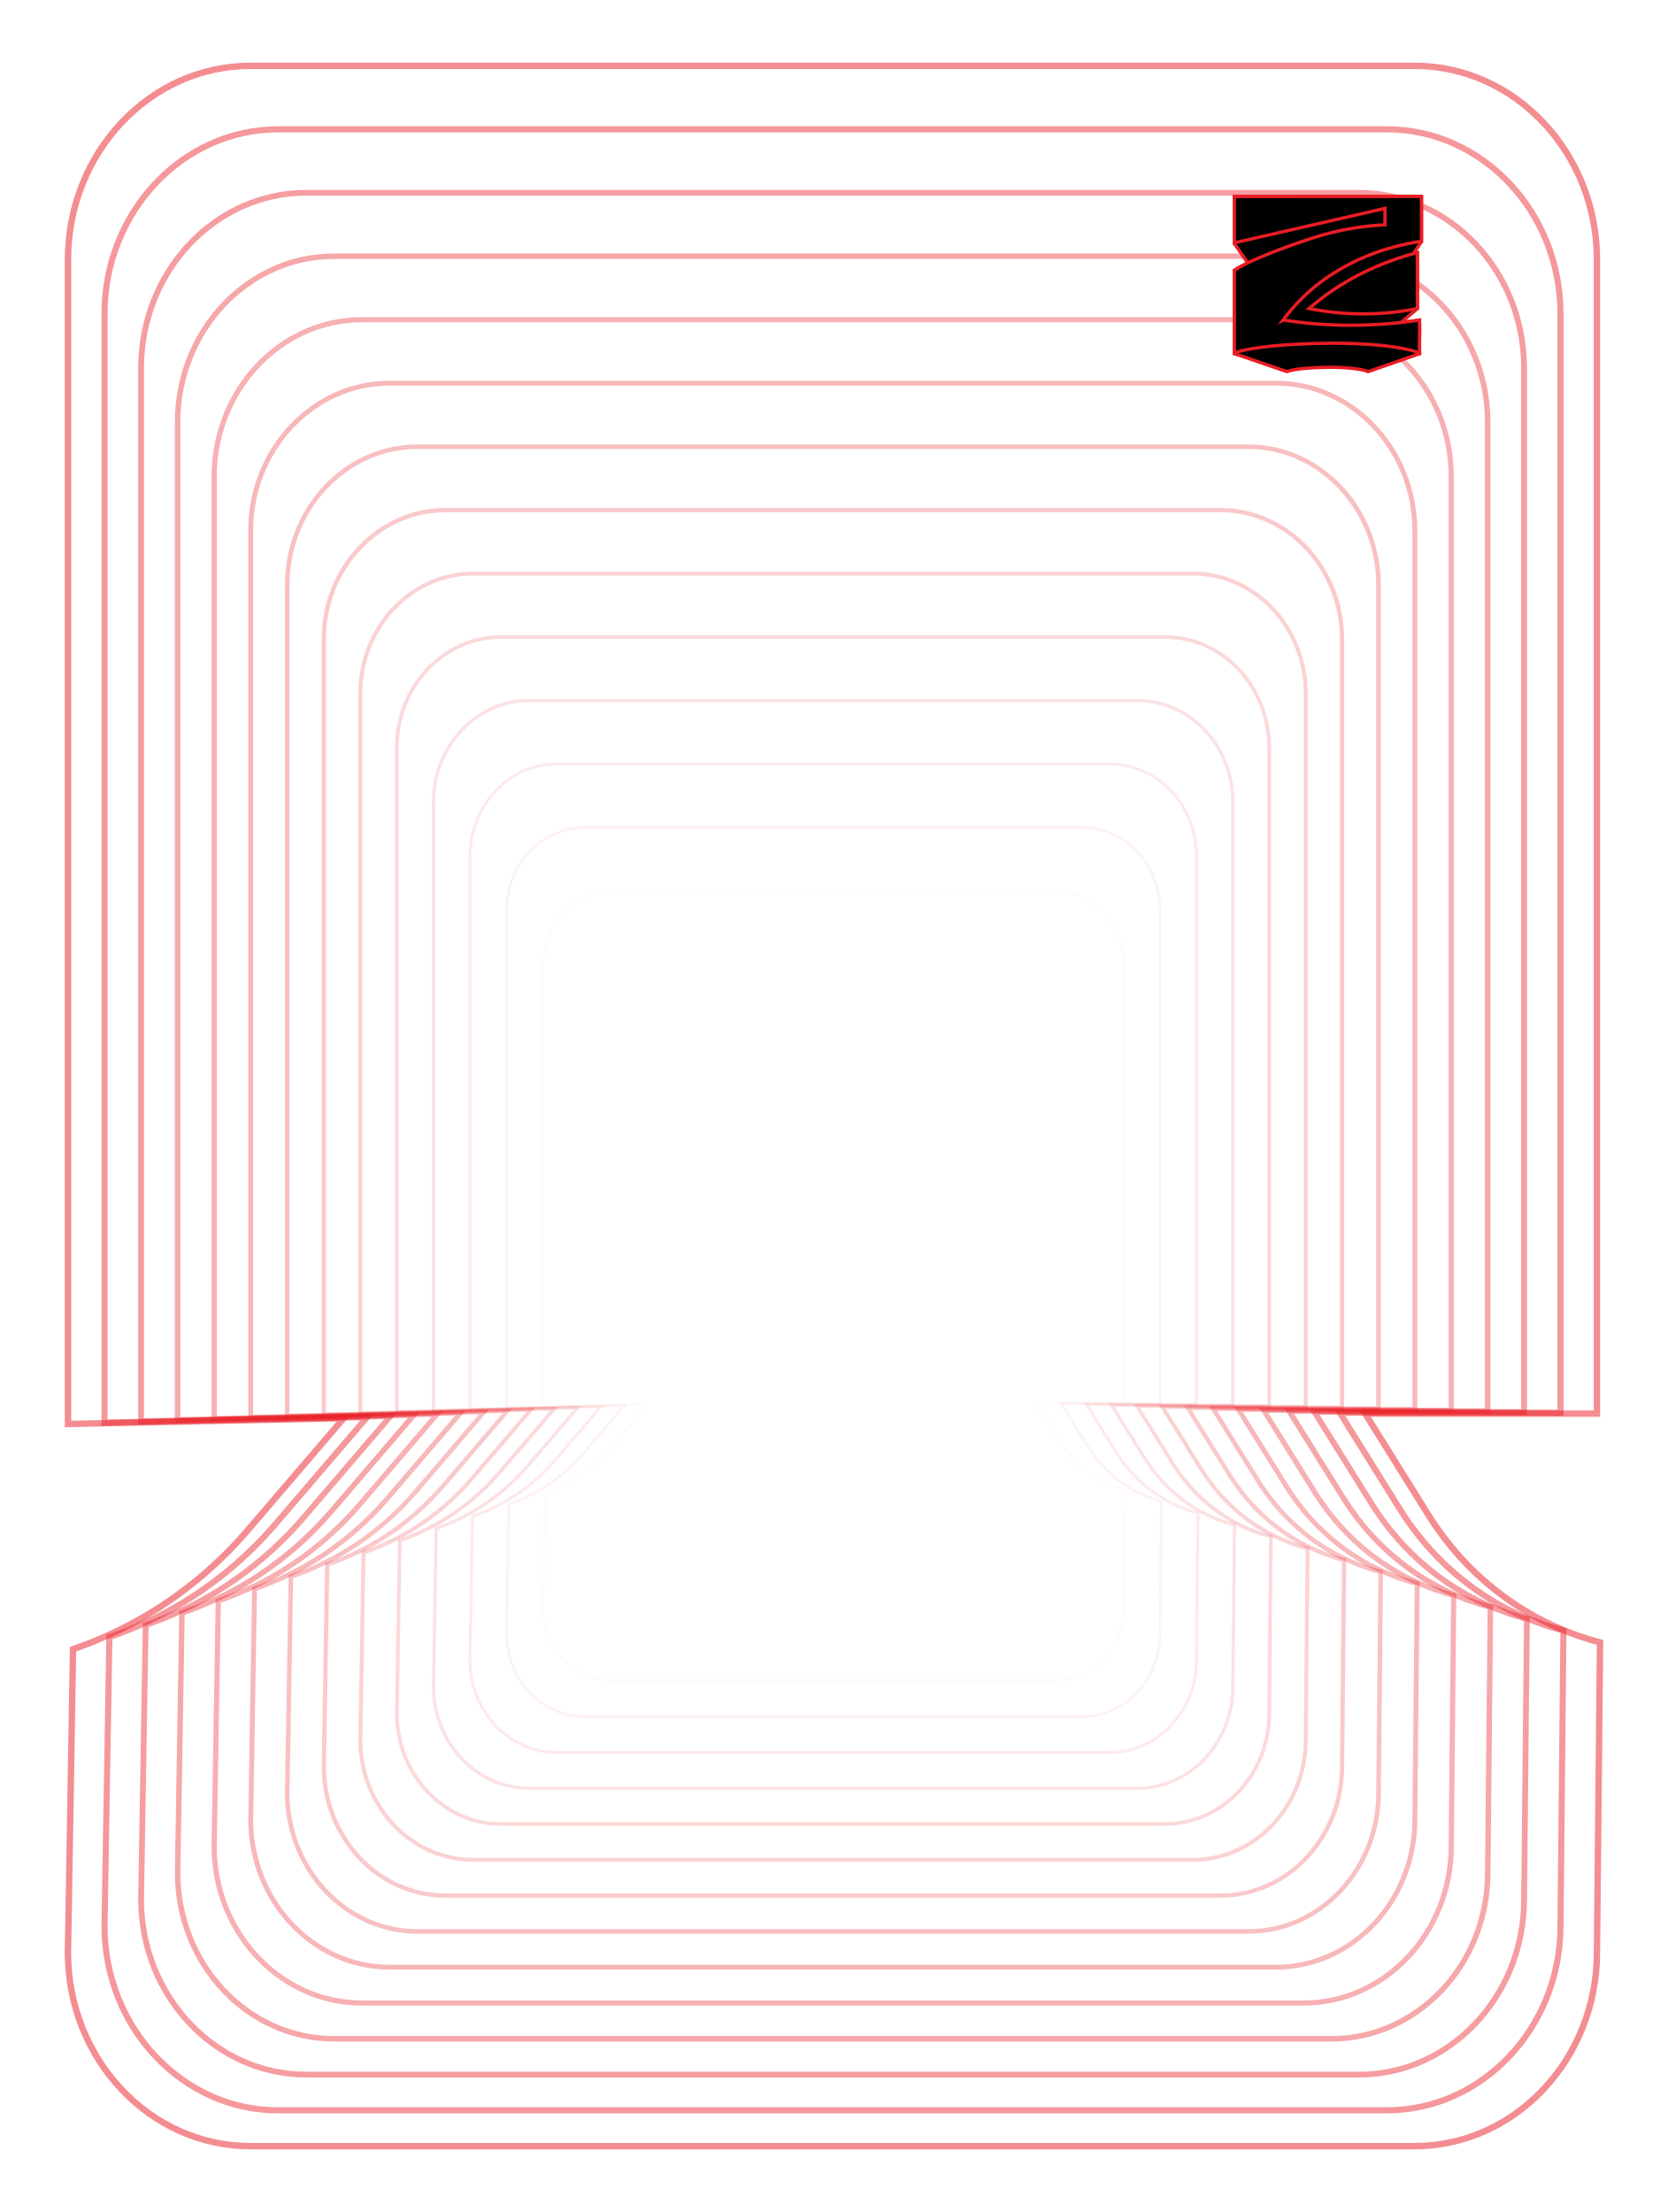
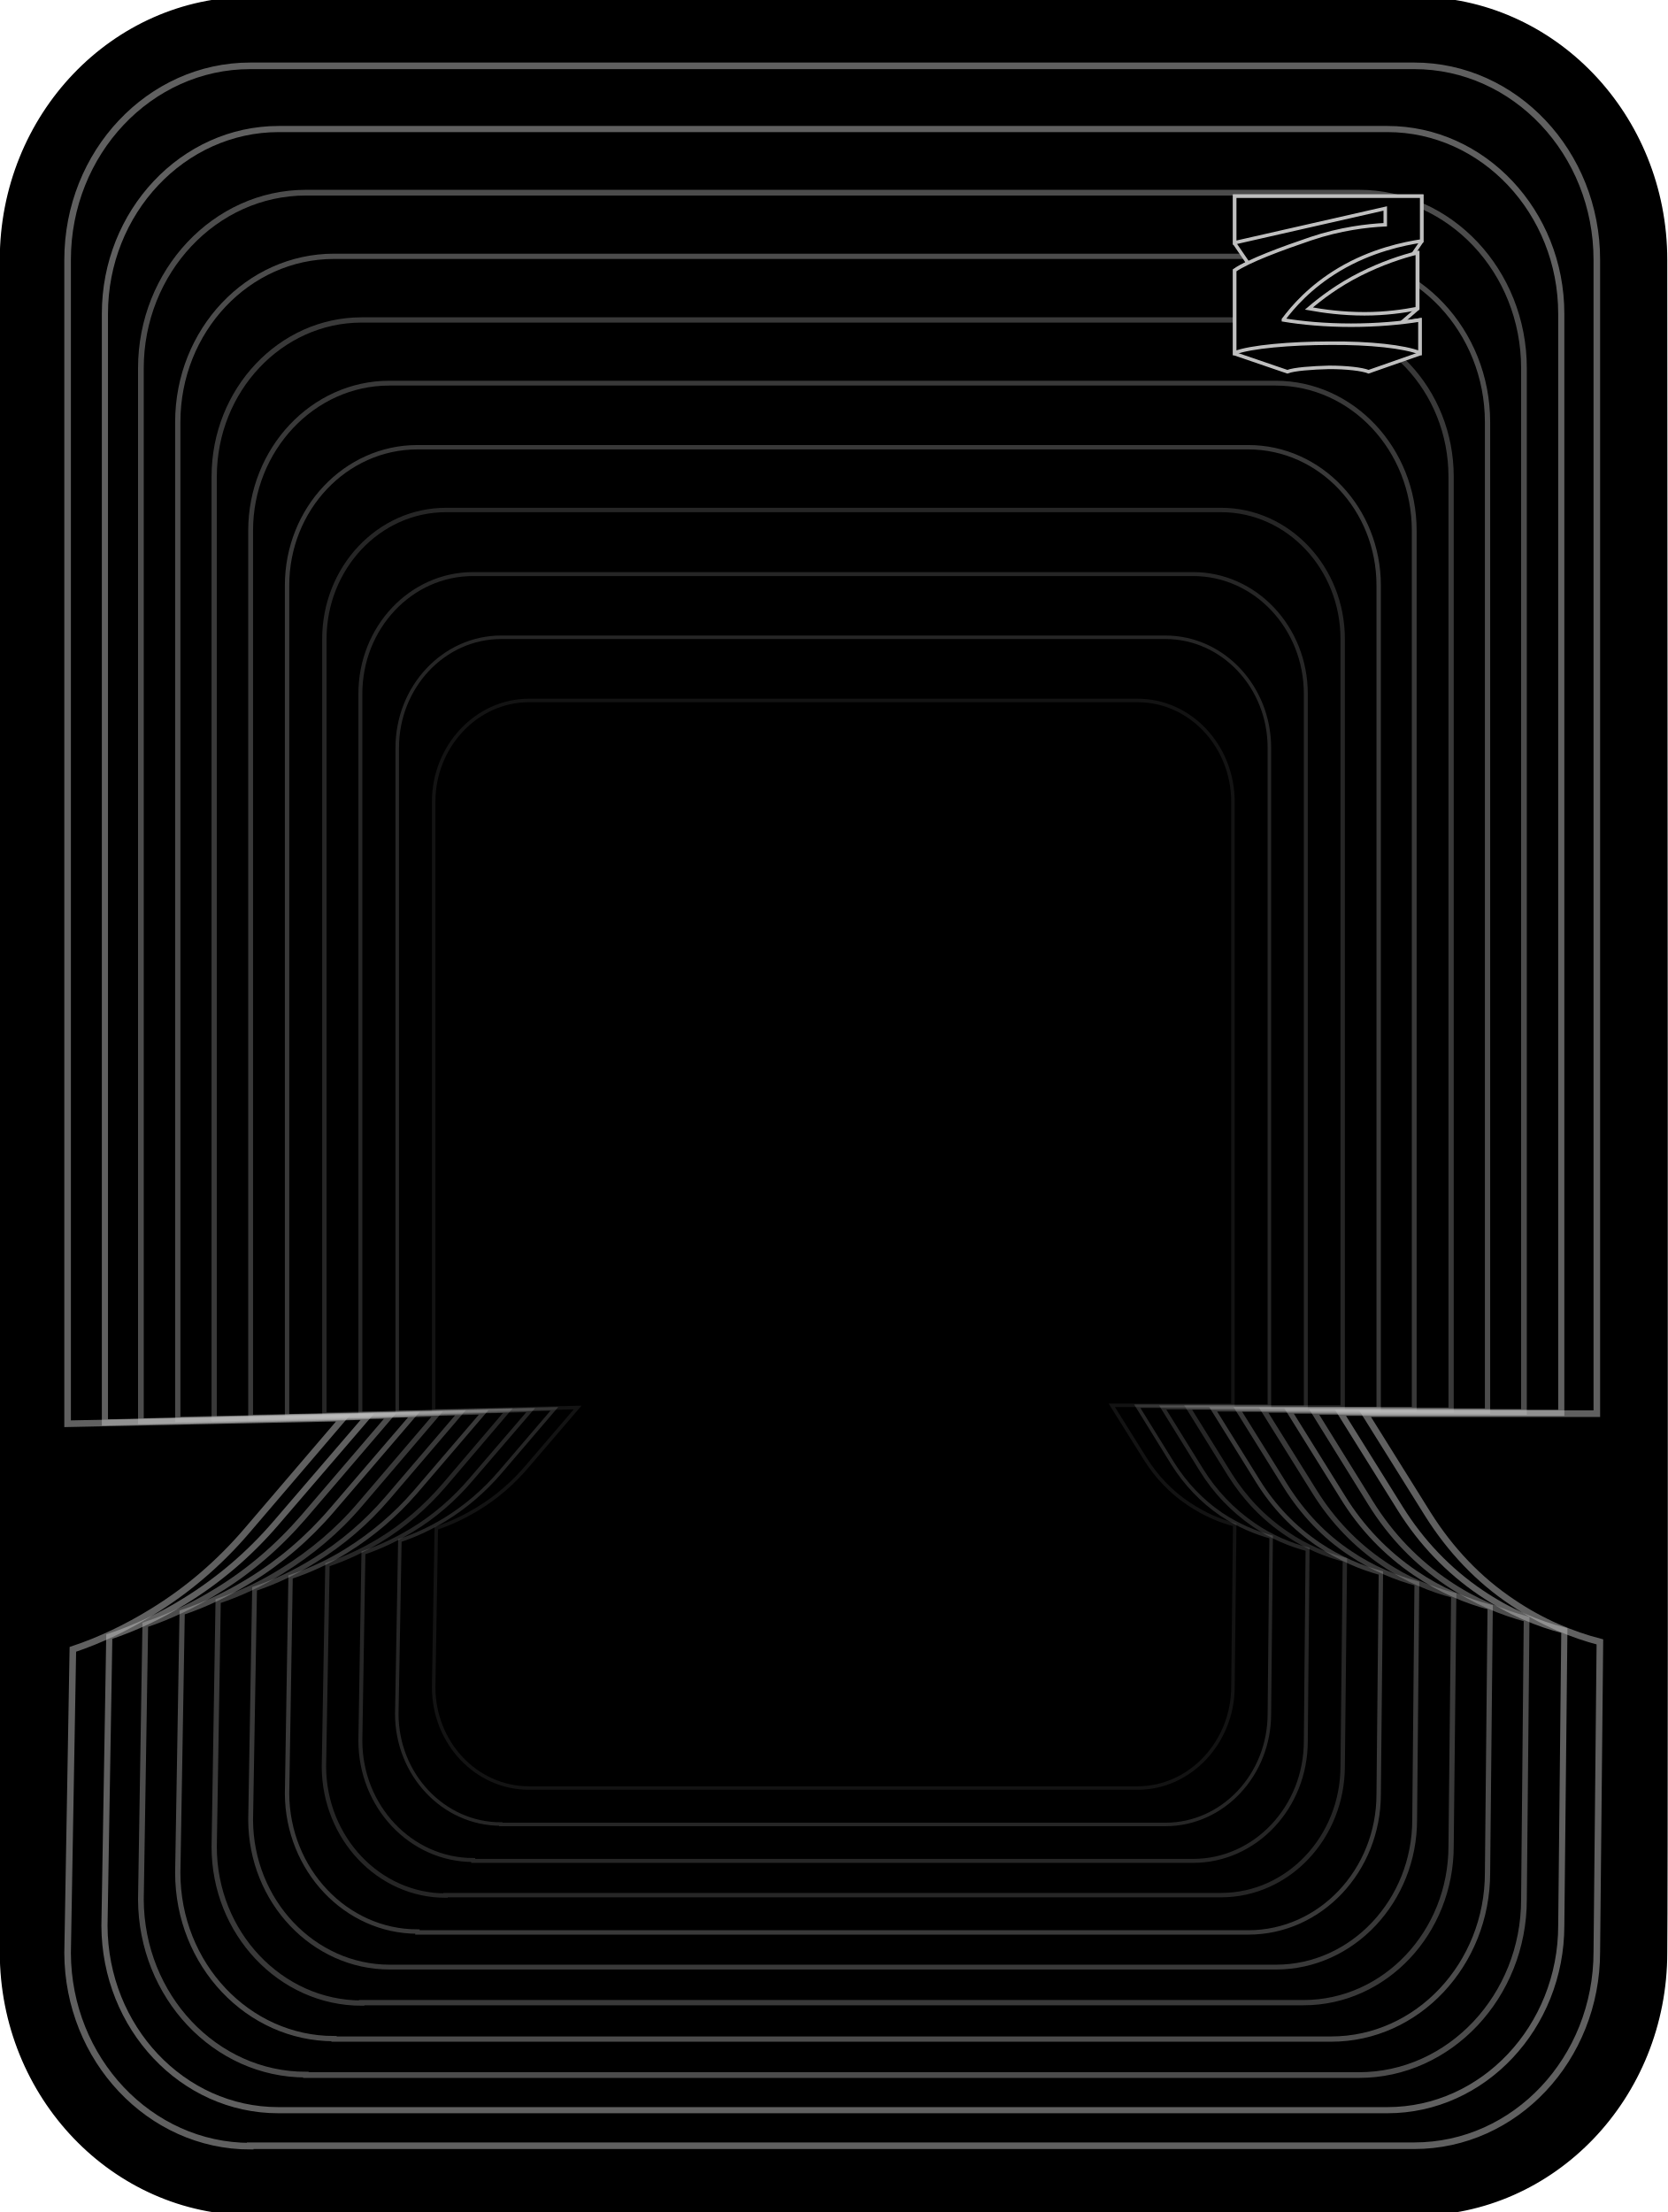
- <svg xmlns="http://www.w3.org/2000/svg" id="Layer_1" data-name="Layer 1" viewBox="0 0 380 504">
+ <svg xmlns="http://www.w3.org/2000/svg" id="Layer_1" version="1.1" viewBox="0 0 380 504">
  <defs>
    <style>
-       .cls-1 {
-         stroke-width: .75px;
+       .st0 {
+         opacity: .4;
+         stroke-width: 1.2px;
      }

-       .cls-1, .cls-2, .cls-3, .cls-4, .cls-5, .cls-6, .cls-7, .cls-8, .cls-9, .cls-10, .cls-11, .cls-12, .cls-13, .cls-14, .cls-15 {
-         stroke: #e91c24;
+       .st0, .st1, .st2, .st3, .st4, .st5, .st6, .st7, .st8, .st9, .st10, .st11, .st12, .st13, .st14, .st15 {
        stroke-miterlimit: 10;
      }

-       .cls-2 {
-         opacity: .5;
-         stroke-width: 1.46px;
+       .st0, .st1, .st2, .st4, .st5, .st6, .st7, .st8, .st9, .st10, .st11, .st12, .st13, .st14, .st15 {
+         stroke: #bfbfbf;
      }

-       .cls-2, .cls-3, .cls-4, .cls-5, .cls-6, .cls-7, .cls-8, .cls-9, .cls-10, .cls-11, .cls-12, .cls-13, .cls-14, .cls-15 {
+       .st0, .st1, .st2, .st5, .st6, .st7, .st8, .st9, .st10, .st11, .st12, .st13, .st14, .st15 {
        fill: none;
+         isolation: isolate;
      }

-       .cls-3 {
-         opacity: .09;
-         stroke-width: .69px;
+       .st1 {
+         opacity: .1;
+         stroke-width: .8px;
      }

-       .cls-4 {
-         opacity: .17;
-         stroke-width: .83px;
+       .st2 {
+         opacity: .3;
+         stroke-width: 1.1px;
      }

-       .cls-5 {
-         opacity: .28;
-         stroke-width: 1.04px;
+       .st3 {
+         stroke: #000;
      }

-       .cls-6 {
-         opacity: .35;
-         stroke-width: 1.18px;
+       .st3, .st5 {
+         stroke-width: 1.5px;
      }

-       .cls-7 {
+       .st4 {
+         stroke-width: .8px;
+       }
+ 
+       .st5 {
+         opacity: .5;
+       }
+ 
+       .st6 {
+         opacity: .3;
+         stroke-width: 1px;
+       }
+ 
+       .st7 {
+         opacity: .5;
+         stroke-width: 1.4px;
+       }
+ 
+       .st8 {
+         opacity: .4;
+         stroke-width: 1.3px;
+       }
+ 
+       .st9 {
+         opacity: 0;
+         stroke-width: .6px;
+       }
+ 
+       .st10 {
        opacity: .2;
        stroke-width: .9px;
      }

-       .cls-8 {
-         opacity: .46;
-         stroke-width: 1.39px;
+       .st11 {
+         opacity: .3;
+         stroke-width: 1.2px;
      }

-       .cls-9 {
-         opacity: .13;
-         stroke-width: .76px;
+       .st12 {
+         opacity: 0;
+         stroke-width: .7px;
      }

-       .cls-10 {
-         opacity: .06;
-         stroke-width: .62px;
+       .st13 {
+         opacity: .2;
+         stroke-width: .8px;
      }

-       .cls-11 {
-         opacity: .02;
-         stroke-width: .55px;
+       .st14 {
+         opacity: .2;
+         stroke-width: 1px;
      }

-       .cls-12 {
-         opacity: .39;
-         stroke-width: 1.25px;
-       }
- 
-       .cls-13 {
-         opacity: .43;
-         stroke-width: 1.32px;
-       }
- 
-       .cls-14 {
-         opacity: .32;
-         stroke-width: 1.11px;
-       }
- 
-       .cls-15 {
-         opacity: .24;
-         stroke-width: .97px;
+       .st15 {
+         opacity: 0;
+         stroke-width: .6px;
      }
    </style>
  </defs>
+   <path class="st3" d="M322.5,504H57.3c-31.2,0-56.6-26.5-56.6-59.2V59.2c0-32.7,25.3-59.2,56.6-59.2h265.2c31.2,0,56.6,26.5,56.6,59.2,0,0,.3,357.8,0,385.7,0,32.7-25.3,59.2-56.6,59.2Z" />
  <g>
-     <path class="cls-2" d="m57.05,489c-22.88,0-41.51-19.75-41.57-44.05l1.16-69.19c6.27-2.14,12.29-4.97,18.01-8.48,8.17-5.02,15.53-11.31,21.85-18.69l21.81-25.46-62.82,1.32V59.17c0-24.36,18.65-44.17,41.57-44.17h265.2c22.92,0,41.57,19.81,41.57,44.17v262.92h-52.8l14.29,22.93c5.06,8.12,11.55,14.9,19.29,20.15,6.83,4.63,13.69,7.42,19.92,9.05l-.7,70.61c0,24.36-18.65,44.17-41.57,44.17H57.05Z" />
-     <path class="cls-8" d="m63.39,480.84c-21.79,0-39.53-18.81-39.58-41.95l1.11-65.89c5.97-2.04,11.7-4.74,17.15-8.08,7.78-4.78,14.79-10.77,20.81-17.8l20.76-24.24-59.83,1.26V71.52c0-23.19,17.76-42.06,39.58-42.06h252.55c21.83,0,39.58,18.87,39.58,42.06v250.37h-50.28l13.61,21.84c4.82,7.73,11,14.19,18.37,19.19,6.51,4.41,13.04,7.06,18.97,8.61l-.67,67.24c0,23.19-17.76,42.06-39.58,42.06H63.39Z" />
-     <path class="cls-13" d="m69.74,472.69c-20.7,0-37.54-17.87-37.6-39.85l1.05-62.58c5.67-1.93,11.12-4.5,16.29-7.67,7.39-4.54,14.05-10.23,19.77-16.91l19.72-23.03-56.83,1.19V83.88c0-22.03,16.87-39.95,37.6-39.95h239.89c20.73,0,37.6,17.92,37.6,39.95v237.83h-47.76l12.93,20.75c4.58,7.35,10.45,13.48,17.45,18.23,6.18,4.19,12.39,6.71,18.02,8.18l-.64,63.88c0,22.03-16.87,39.95-37.6,39.95H69.74Z" />
-     <path class="cls-12" d="m76.08,464.53c-19.61,0-35.56-16.92-35.62-37.75l1-59.28c5.37-1.83,10.53-4.26,15.43-7.27,7-4.3,13.3-9.69,18.72-16.02l18.68-21.81-53.83,1.13V96.23c0-20.87,15.98-37.85,35.62-37.85h227.24c19.64,0,35.62,16.98,35.62,37.85v225.28h-45.24l12.25,19.65c4.34,6.96,9.9,12.77,16.53,17.27,5.85,3.97,11.73,6.35,17.07,7.75l-.6,60.51c0,20.87-15.98,37.85-35.62,37.85H76.08Z" />
-     <path class="cls-6" d="m82.42,456.38c-18.52,0-33.58-15.98-33.63-35.64l.94-55.98c5.07-1.73,9.95-4.02,14.57-6.86,6.61-4.06,12.56-9.15,17.68-15.13l17.64-20.6-50.83,1.07V108.59c0-19.71,15.09-35.74,33.63-35.74h214.58c18.55,0,33.63,16.03,33.63,35.74v212.74h-42.72l11.56,18.56c4.1,6.57,9.35,12.06,15.61,16.3,5.53,3.75,11.08,6,16.12,7.32l-.57,57.14c0,19.71-15.09,35.74-33.63,35.74H82.42Z" />
-     <path class="cls-14" d="m88.77,448.22c-17.42,0-31.6-15.04-31.65-33.54l.88-52.68c4.77-1.63,9.36-3.79,13.71-6.46,6.22-3.82,11.82-8.61,16.64-14.23l16.6-19.38-47.84,1V120.94c0-18.54,14.2-33.63,31.65-33.63h201.93c17.45,0,31.65,15.09,31.65,33.63v200.19h-40.2l10.88,17.46c3.85,6.18,8.8,11.35,14.69,15.34,5.2,3.53,10.43,5.65,15.17,6.89l-.54,53.77c0,18.54-14.2,33.63-31.65,33.63H88.77Z" />
-     <path class="cls-5" d="m95.11,440.07c-16.33,0-29.62-14.1-29.67-31.44l.83-49.38c4.47-1.53,8.77-3.55,12.85-6.05,5.83-3.58,11.08-8.07,15.6-13.34l15.56-18.17-44.84.94v-189.33c0-17.38,13.31-31.52,29.67-31.52h189.28c16.36,0,29.67,14.14,29.67,31.52v187.65h-37.68l10.2,16.37c3.61,5.8,8.24,10.64,13.77,14.38,4.88,3.31,9.77,5.29,14.22,6.46l-.5,50.4c0,17.38-13.31,31.52-29.67,31.52H95.11Z" />
-     <path class="cls-15" d="m101.46,431.91c-15.24,0-27.64-13.15-27.68-29.34l.77-46.08c4.17-1.42,8.19-3.31,11.99-5.65,5.44-3.34,10.34-7.53,14.55-12.45l14.52-16.95-41.84.88v-176.67c0-16.22,12.42-29.42,27.68-29.42h176.62c15.26,0,27.68,13.2,27.68,29.42v175.1h-35.16l9.52,15.27c3.37,5.41,7.69,9.92,12.85,13.42,4.55,3.09,9.12,4.94,13.27,6.02l-.47,47.03c0,16.22-12.42,29.42-27.68,29.42H101.46Z" />
-     <path class="cls-7" d="m107.8,423.76c-14.15,0-25.66-12.21-25.7-27.24l.72-42.78c3.88-1.32,7.6-3.08,11.13-5.24,5.05-3.1,9.6-6.99,13.51-11.56l13.48-15.74-38.84.82v-164.02c0-15.06,11.53-27.31,25.7-27.31h163.97c14.17,0,25.7,12.25,25.7,27.31v162.56h-32.65l8.84,14.18c3.13,5.02,7.14,9.21,11.93,12.46,4.22,2.87,8.47,4.59,12.32,5.59l-.43,43.66c0,15.06-11.53,27.31-25.7,27.31H107.8Z" />
-     <path class="cls-4" d="m114.14,415.6c-13.06,0-23.68-11.27-23.72-25.13l.66-39.48c3.58-1.22,7.01-2.84,10.27-4.84,4.66-2.86,8.86-6.45,12.47-10.67l12.44-14.53-35.85.75v-151.36c0-13.9,10.64-25.2,23.72-25.2h151.31c13.08,0,23.72,11.31,23.72,25.2v150.01h-30.13l8.15,13.09c2.89,4.63,6.59,8.5,11.01,11.5,3.9,2.64,7.81,4.23,11.37,5.16l-.4,40.29c0,13.9-10.64,25.2-23.72,25.2H114.14Z" />
-     <path class="cls-9" d="m120.49,407.44c-11.96,0-21.7-10.33-21.73-23.03l.61-36.17c3.28-1.12,6.43-2.6,9.41-4.44,4.27-2.62,8.12-5.91,11.43-9.77l11.4-13.31-32.85.69v-138.7c0-12.73,9.75-23.09,21.73-23.09h138.66c11.98,0,21.73,10.36,21.73,23.09v137.47h-27.61l7.47,11.99c2.65,4.25,6.04,7.79,10.09,10.54,3.57,2.42,7.16,3.88,10.42,4.73l-.37,36.92c0,12.73-9.75,23.09-21.73,23.09H120.49Z" />
-     <path class="cls-3" d="m126.83,399.29c-10.87,0-19.72-9.38-19.75-20.93l.55-32.87c2.98-1.02,5.84-2.36,8.56-4.03,3.88-2.38,7.38-5.37,10.38-8.88l10.36-12.1-29.85.63v-126.04c0-11.57,8.86-20.99,19.75-20.99h126.01c10.89,0,19.75,9.41,19.75,20.99v124.92h-25.09l6.79,10.9c2.41,3.86,5.49,7.08,9.17,9.57,3.25,2.2,6.51,3.52,9.46,4.3l-.33,33.55c0,11.57-8.86,20.99-19.75,20.99h-126.01Z" />
-     <path class="cls-10" d="m133.17,391.13c-9.78,0-17.74-8.44-17.77-18.83l.5-29.57c2.68-.91,5.25-2.13,7.7-3.63,3.49-2.15,6.64-4.83,9.34-7.99l9.32-10.88-26.85.56v-113.38c0-10.41,7.97-18.88,17.77-18.88h113.35c9.8,0,17.77,8.47,17.77,18.88v112.38h-22.57l6.11,9.8c2.16,3.47,4.94,6.37,8.24,8.61,2.92,1.98,5.85,3.17,8.51,3.87l-.3,30.18c0,10.41-7.97,18.88-17.77,18.88h-113.35Z" />
-     <path class="cls-11" d="m139.52,382.98c-8.69,0-15.76-7.5-15.78-16.73l.44-26.27c2.38-.81,4.67-1.89,6.84-3.22,3.1-1.91,5.9-4.29,8.3-7.1l8.28-9.67-23.85.5v-100.73c0-9.25,7.08-16.77,15.78-16.77h100.7c8.7,0,15.78,7.52,15.78,16.77v99.83h-20.05l5.43,8.71c1.92,3.08,4.39,5.66,7.32,7.65,2.59,1.76,5.2,2.82,7.56,3.43l-.27,26.81c0,9.25-7.08,16.77-15.78,16.77h-100.7Z" />
+     <path class="st5" d="M57,489c-22.9,0-41.5-19.8-41.6-44l1.2-69.2c6.3-2.1,12.3-5,18-8.5,8.2-5,15.5-11.3,21.8-18.7l21.8-25.5-62.8,1.3V59.2c0-24.4,18.7-44.2,41.6-44.2h265.2c22.9,0,41.6,19.8,41.6,44.2v262.9h-52.8l14.3,22.9c5.1,8.1,11.5,14.9,19.3,20.1,6.8,4.6,13.7,7.4,19.9,9l-.7,70.6c0,24.4-18.6,44.2-41.6,44.2H57Z" />
+     <path class="st7" d="M63.4,480.8c-21.8,0-39.5-18.8-39.6-42l1.1-65.9c6-2,11.7-4.7,17.2-8.1,7.8-4.8,14.8-10.8,20.8-17.8l20.8-24.2-59.8,1.3V71.5c0-23.2,17.8-42.1,39.6-42.1h252.6c21.8,0,39.6,18.9,39.6,42.1v250.4h-50.3l13.6,21.8c4.8,7.7,11,14.2,18.4,19.2,6.5,4.4,13,7.1,19,8.6l-.7,67.2c0,23.2-17.8,42.1-39.6,42.1H63.4Z" />
+     <path class="st8" d="M69.7,472.7c-20.7,0-37.5-17.9-37.6-39.9l1-62.6c5.7-1.9,11.1-4.5,16.3-7.7,7.4-4.5,14-10.2,19.8-16.9l19.7-23-56.8,1.2V83.9c0-22,16.9-40,37.6-40h239.9c20.7,0,37.6,17.9,37.6,40v237.8h-47.8l12.9,20.8c4.6,7.4,10.5,13.5,17.5,18.2,6.2,4.2,12.4,6.7,18,8.2l-.6,63.9c0,22-16.9,40-37.6,40H69.7Z" />
+     <path class="st0" d="M76.1,464.5c-19.6,0-35.6-16.9-35.6-37.8l1-59.3c5.4-1.8,10.5-4.3,15.4-7.3,7-4.3,13.3-9.7,18.7-16l18.7-21.8-53.8,1.1V96.2c0-20.9,16-37.8,35.6-37.8h227.2c19.6,0,35.6,17,35.6,37.8v225.3h-45.2l12.2,19.6c4.3,7,9.9,12.8,16.5,17.3,5.9,4,11.7,6.4,17.1,7.8l-.6,60.5c0,20.9-16,37.9-35.6,37.9H76.1Z" />
+     <path class="st11" d="M82.4,456.4c-18.5,0-33.6-16-33.6-35.6l.9-56c5.1-1.7,10-4,14.6-6.9,6.6-4.1,12.6-9.1,17.7-15.1l17.6-20.6-50.8,1.1V108.6c0-19.7,15.1-35.7,33.6-35.7h214.6c18.5,0,33.6,16,33.6,35.7v212.7h-42.7l11.6,18.6c4.1,6.6,9.4,12.1,15.6,16.3,5.5,3.8,11.1,6,16.1,7.3l-.6,57.1c0,19.7-15.1,35.7-33.6,35.7H82.4Z" />
+     <path class="st2" d="M88.8,448.2c-17.4,0-31.6-15-31.7-33.5l.9-52.7c4.8-1.6,9.4-3.8,13.7-6.5,6.2-3.8,11.8-8.6,16.6-14.2l16.6-19.4-47.8,1V120.9c0-18.5,14.2-33.6,31.6-33.6h201.9c17.5,0,31.6,15.1,31.6,33.6v200.2h-40.2l10.9,17.5c3.9,6.2,8.8,11.4,14.7,15.3,5.2,3.5,10.4,5.6,15.2,6.9l-.5,53.8c0,18.5-14.2,33.6-31.6,33.6H88.8Z" />
+     <path class="st6" d="M95.1,440.1c-16.3,0-29.6-14.1-29.7-31.4l.8-49.4c4.5-1.5,8.8-3.5,12.8-6,5.8-3.6,11.1-8.1,15.6-13.3l15.6-18.2-44.8.9v-189.3c0-17.4,13.3-31.5,29.7-31.5h189.3c16.4,0,29.7,14.1,29.7,31.5v187.7h-37.7l10.2,16.4c3.6,5.8,8.2,10.6,13.8,14.4,4.9,3.3,9.8,5.3,14.2,6.5l-.5,50.4c0,17.4-13.3,31.5-29.7,31.5H95.1Z" />
+     <path class="st14" d="M101.5,431.9c-15.2,0-27.6-13.1-27.7-29.3l.8-46.1c4.2-1.4,8.2-3.3,12-5.6,5.4-3.3,10.3-7.5,14.6-12.5l14.5-17-41.8.9v-176.7c0-16.2,12.4-29.4,27.7-29.4h176.6c15.3,0,27.7,13.2,27.7,29.4v175.1h-35.2l9.5,15.3c3.4,5.4,7.7,9.9,12.9,13.4,4.5,3.1,9.1,4.9,13.3,6l-.5,47c0,16.2-12.4,29.4-27.7,29.4H101.5Z" />
+     <path class="st10" d="M107.8,423.8c-14.2,0-25.7-12.2-25.7-27.2l.7-42.8c3.9-1.3,7.6-3.1,11.1-5.2,5.1-3.1,9.6-7,13.5-11.6l13.5-15.7-38.8.8v-164c0-15.1,11.5-27.3,25.7-27.3h164c14.2,0,25.7,12.2,25.7,27.3v162.6h-32.6l8.8,14.2c3.1,5,7.1,9.2,11.9,12.5,4.2,2.9,8.5,4.6,12.3,5.6l-.4,43.7c0,15.1-11.5,27.3-25.7,27.3H107.8Z" />
+     <path class="st13" d="M114.1,415.6c-13.1,0-23.7-11.3-23.7-25.1l.7-39.5c3.6-1.2,7-2.8,10.3-4.8,4.7-2.9,8.9-6.5,12.5-10.7l12.4-14.5-35.8.8v-151.4c0-13.9,10.6-25.2,23.7-25.2h151.3c13.1,0,23.7,11.3,23.7,25.2v150h-30.1l8.1,13.1c2.9,4.6,6.6,8.5,11,11.5,3.9,2.6,7.8,4.2,11.4,5.2l-.4,40.3c0,13.9-10.6,25.2-23.7,25.2H114.1Z" />
+     <path class="st1" d="M120.5,407.4c-12,0-21.7-10.3-21.7-23l.6-36.2c3.3-1.1,6.4-2.6,9.4-4.4,4.3-2.6,8.1-5.9,11.4-9.8l11.4-13.3-32.8.7v-138.7c0-12.7,9.8-23.1,21.7-23.1h138.7c12,0,21.7,10.4,21.7,23.1v137.5h-27.6l7.5,12c2.6,4.2,6,7.8,10.1,10.5,3.6,2.4,7.2,3.9,10.4,4.7l-.4,36.9c0,12.7-9.8,23.1-21.7,23.1H120.5Z" />
+     <path class="st12" d="M126.8,399.3c-10.9,0-19.7-9.4-19.8-20.9l.6-32.9c3-1,5.8-2.4,8.6-4,3.9-2.4,7.4-5.4,10.4-8.9l10.4-12.1-29.8.6v-126c0-11.6,8.9-21,19.8-21h126c10.9,0,19.8,9.4,19.8,21v124.9h-25.1l6.8,10.9c2.4,3.9,5.5,7.1,9.2,9.6,3.2,2.2,6.5,3.5,9.5,4.3l-.3,33.5c0,11.6-8.9,21-19.8,21h-126,0Z" />
+     <path class="st9" d="M133.2,391.1c-9.8,0-17.7-8.4-17.8-18.8l.5-29.6c2.7-.9,5.2-2.1,7.7-3.6,3.5-2.1,6.6-4.8,9.3-8l9.3-10.9-26.8.6v-113.4c0-10.4,8-18.9,17.8-18.9h113.3c9.8,0,17.8,8.5,17.8,18.9v112.4h-22.6l6.1,9.8c2.2,3.5,4.9,6.4,8.2,8.6,2.9,2,5.9,3.2,8.5,3.9l-.3,30.2c0,10.4-8,18.9-17.8,18.9h-113.3,0Z" />
+     <path class="st15" d="M139.5,383c-8.7,0-15.8-7.5-15.8-16.7l.4-26.3c2.4-.8,4.7-1.9,6.8-3.2,3.1-1.9,5.9-4.3,8.3-7.1l8.3-9.7-23.8.5v-100.7c0-9.2,7.1-16.8,15.8-16.8h100.7c8.7,0,15.8,7.5,15.8,16.8v99.8h-20.1l5.4,8.7c1.9,3.1,4.4,5.7,7.3,7.6,2.6,1.8,5.2,2.8,7.6,3.4l-.3,26.8c0,9.2-7.1,16.8-15.8,16.8h-100.7Z" />
  </g>
  <g>
-     <path class="cls-1" d="m284.28,59.9c-1.22.59-2.26,1.16-3.04,1.69v18.99l11.95,4.09c1.54-.62,5.65-.95,9.48-.98,4.03-.03,7.51.36,9.04.98l11.71-4.08c-.07-2.5.07-5.15,0-7.66-1.3.2-2.71.39-4.21.56l3.71-3.18v-12.74c-.31.08-.62.16-.95.25l1.89-2.75v-10.31l-42.62.02v10.73l3.04,4.4Z" />
+     <path class="st4" d="M284.3,59.9c-1.2.6-2.3,1.2-3,1.7v19l12,4.1c1.5-.6,5.6-.9,9.5-1,4,0,7.5.4,9,1l11.7-4.1c0-2.5,0-5.2,0-7.7-1.3.2-2.7.4-4.2.6l3.7-3.2v-12.7c-.3,0-.6.2-1,.2l1.9-2.8v-10.3h-42.6v10.8l3,4.4h0Z" />
    <g>
-       <path class="cls-1" d="m292.35,72.92c4.24.66,9.45,1.19,15.4,1.19,5.98,0,11.41-.53,15.66-1.19.07,2.51-.07,5.01,0,7.52-3.49-1.42-11.41-2.31-20.6-2.23-8.71.07-18.08.82-21.59,2.23v-18.85c3.17-2.16,10.75-5.01,17.3-7.2,6.81-2.27,12.88-2.96,17.01-3.17v-3.74l-34.31,7.85v-10.56l42.62-.02v10.22c-4.03.59-11.35,2.11-18.83,6.55-6.7,3.98-10.63,8.58-12.68,11.41Z" />
-       <path class="cls-1" d="m322.91,57.56v12.74c-3.12.63-7.2,1.19-11.99,1.22-5.1.03-9.43-.57-12.68-1.22,2.68-2.34,6.56-5.26,11.81-7.92,4.82-2.44,9.33-3.91,12.85-4.82Z" />
+       <path class="st4" d="M292.4,72.9c4.2.7,9.5,1.2,15.4,1.2s11.4-.5,15.7-1.2c0,2.5,0,5,0,7.5-3.5-1.4-11.4-2.3-20.6-2.2-8.7,0-18.1.8-21.6,2.2v-18.8c3.2-2.2,10.8-5,17.3-7.2,6.8-2.3,12.9-3,17-3.2v-3.7l-34.3,7.8v-10.6h42.6s0,10.2,0,10.2c-4,.6-11.4,2.1-18.8,6.5-6.7,4-10.6,8.6-12.7,11.4h0Z" />
+       <path class="st4" d="M322.9,57.6v12.7c-3.1.6-7.2,1.2-12,1.2-5.1,0-9.4-.6-12.7-1.2,2.7-2.3,6.6-5.3,11.8-7.9,4.8-2.4,9.3-3.9,12.9-4.8h0Z" />
    </g>
  </g>
</svg>
